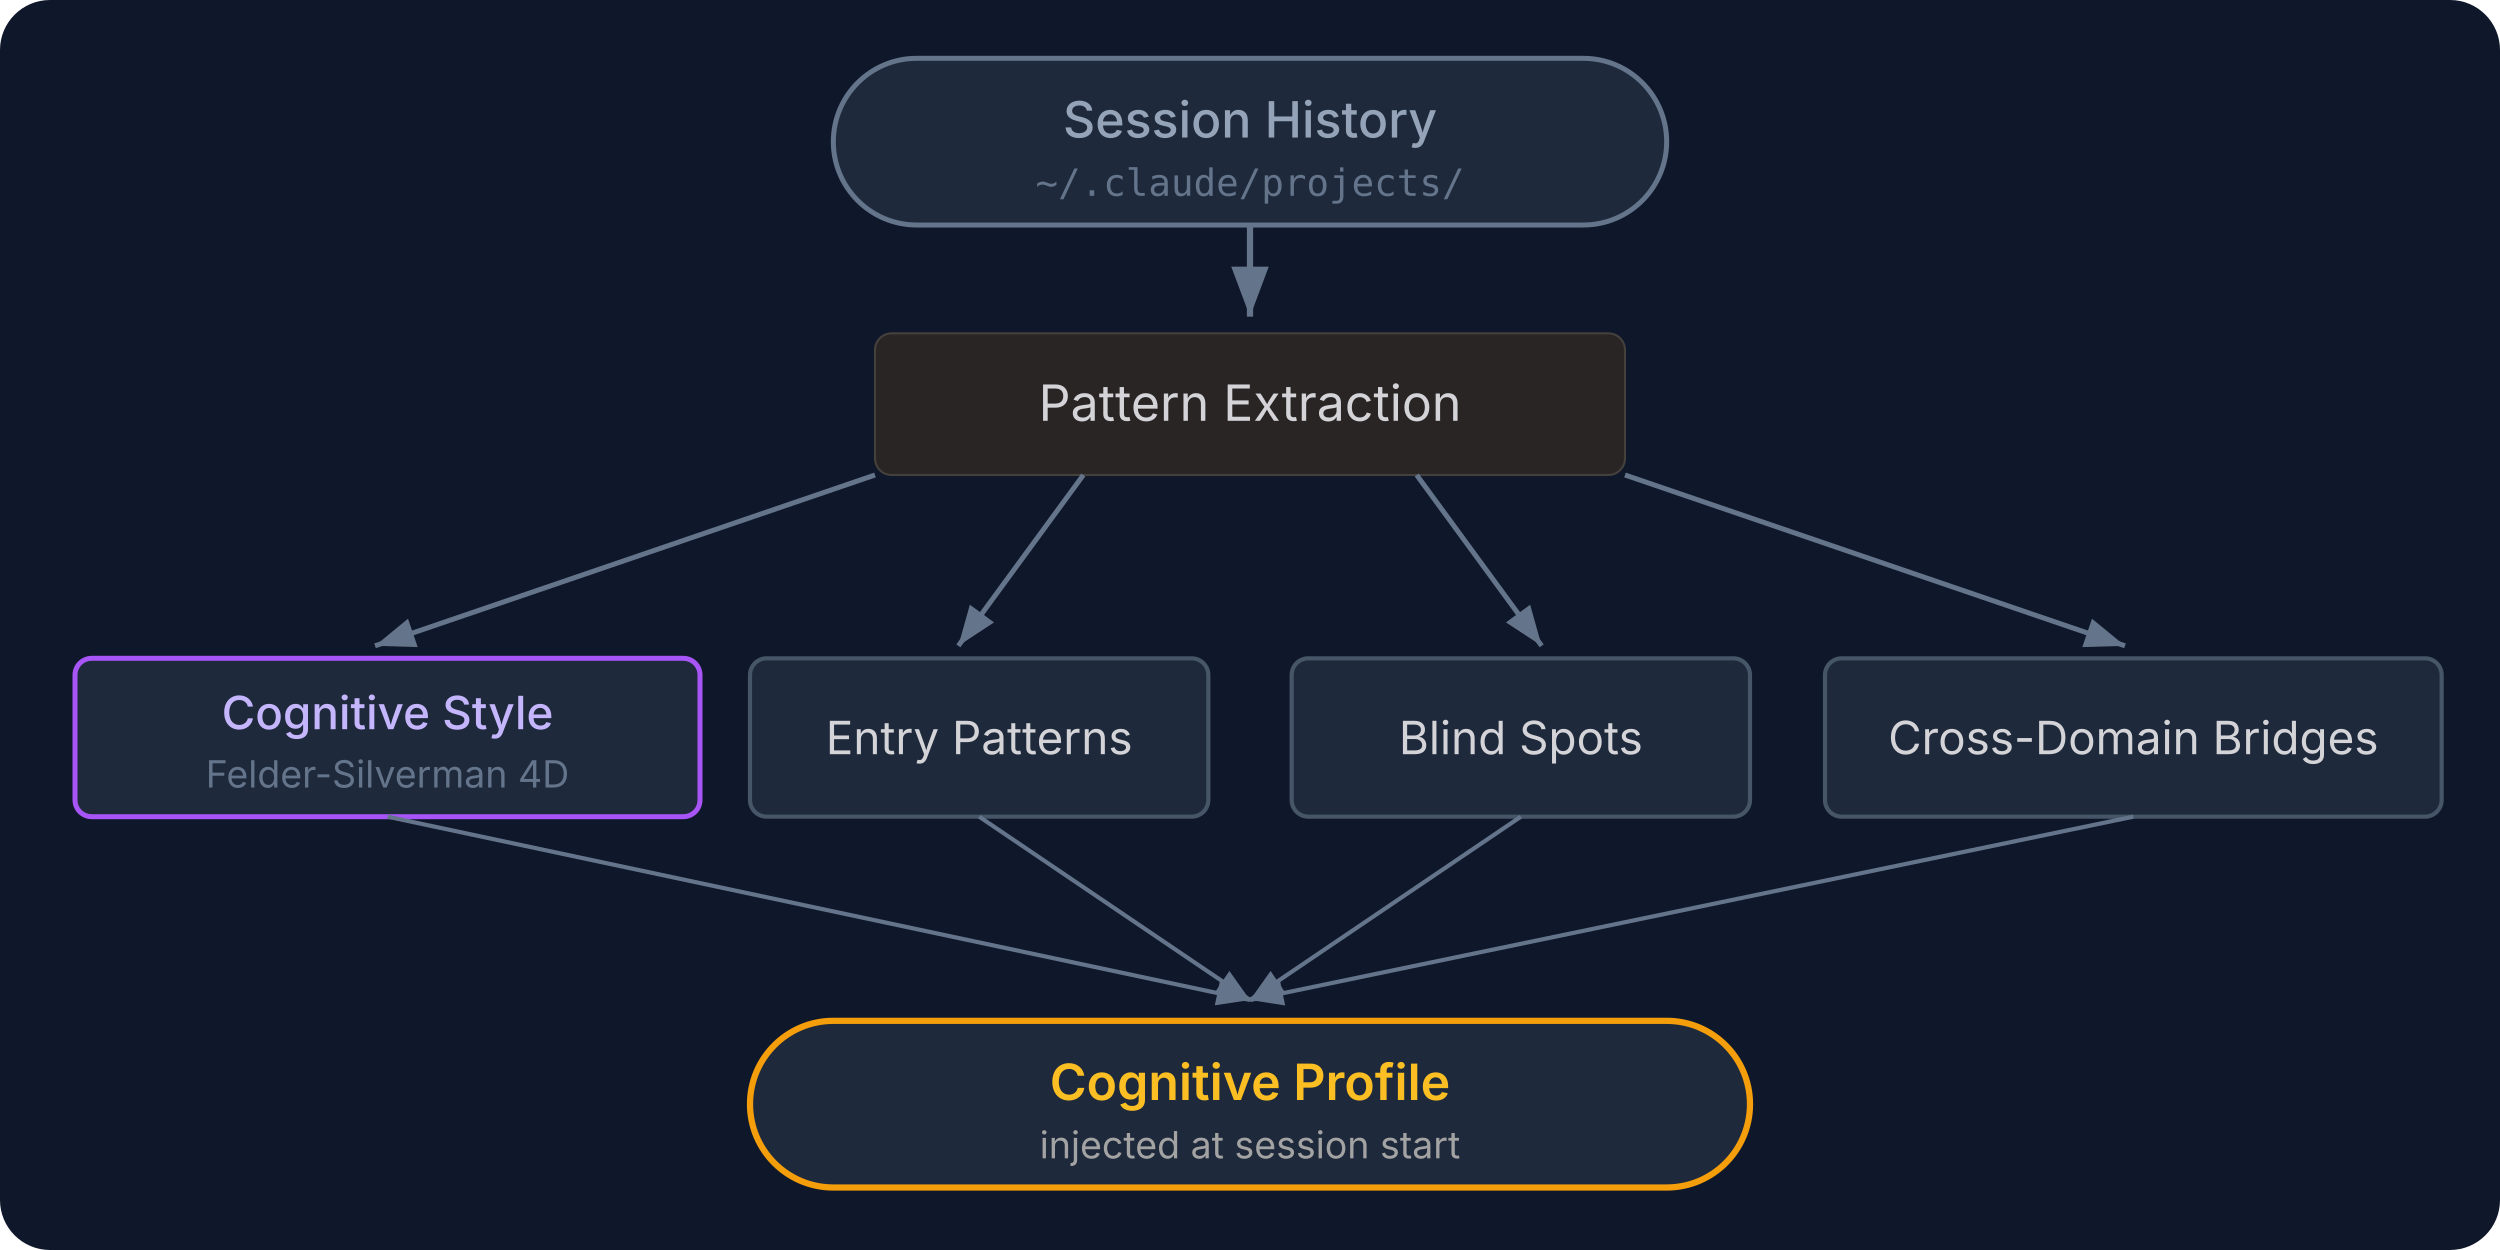
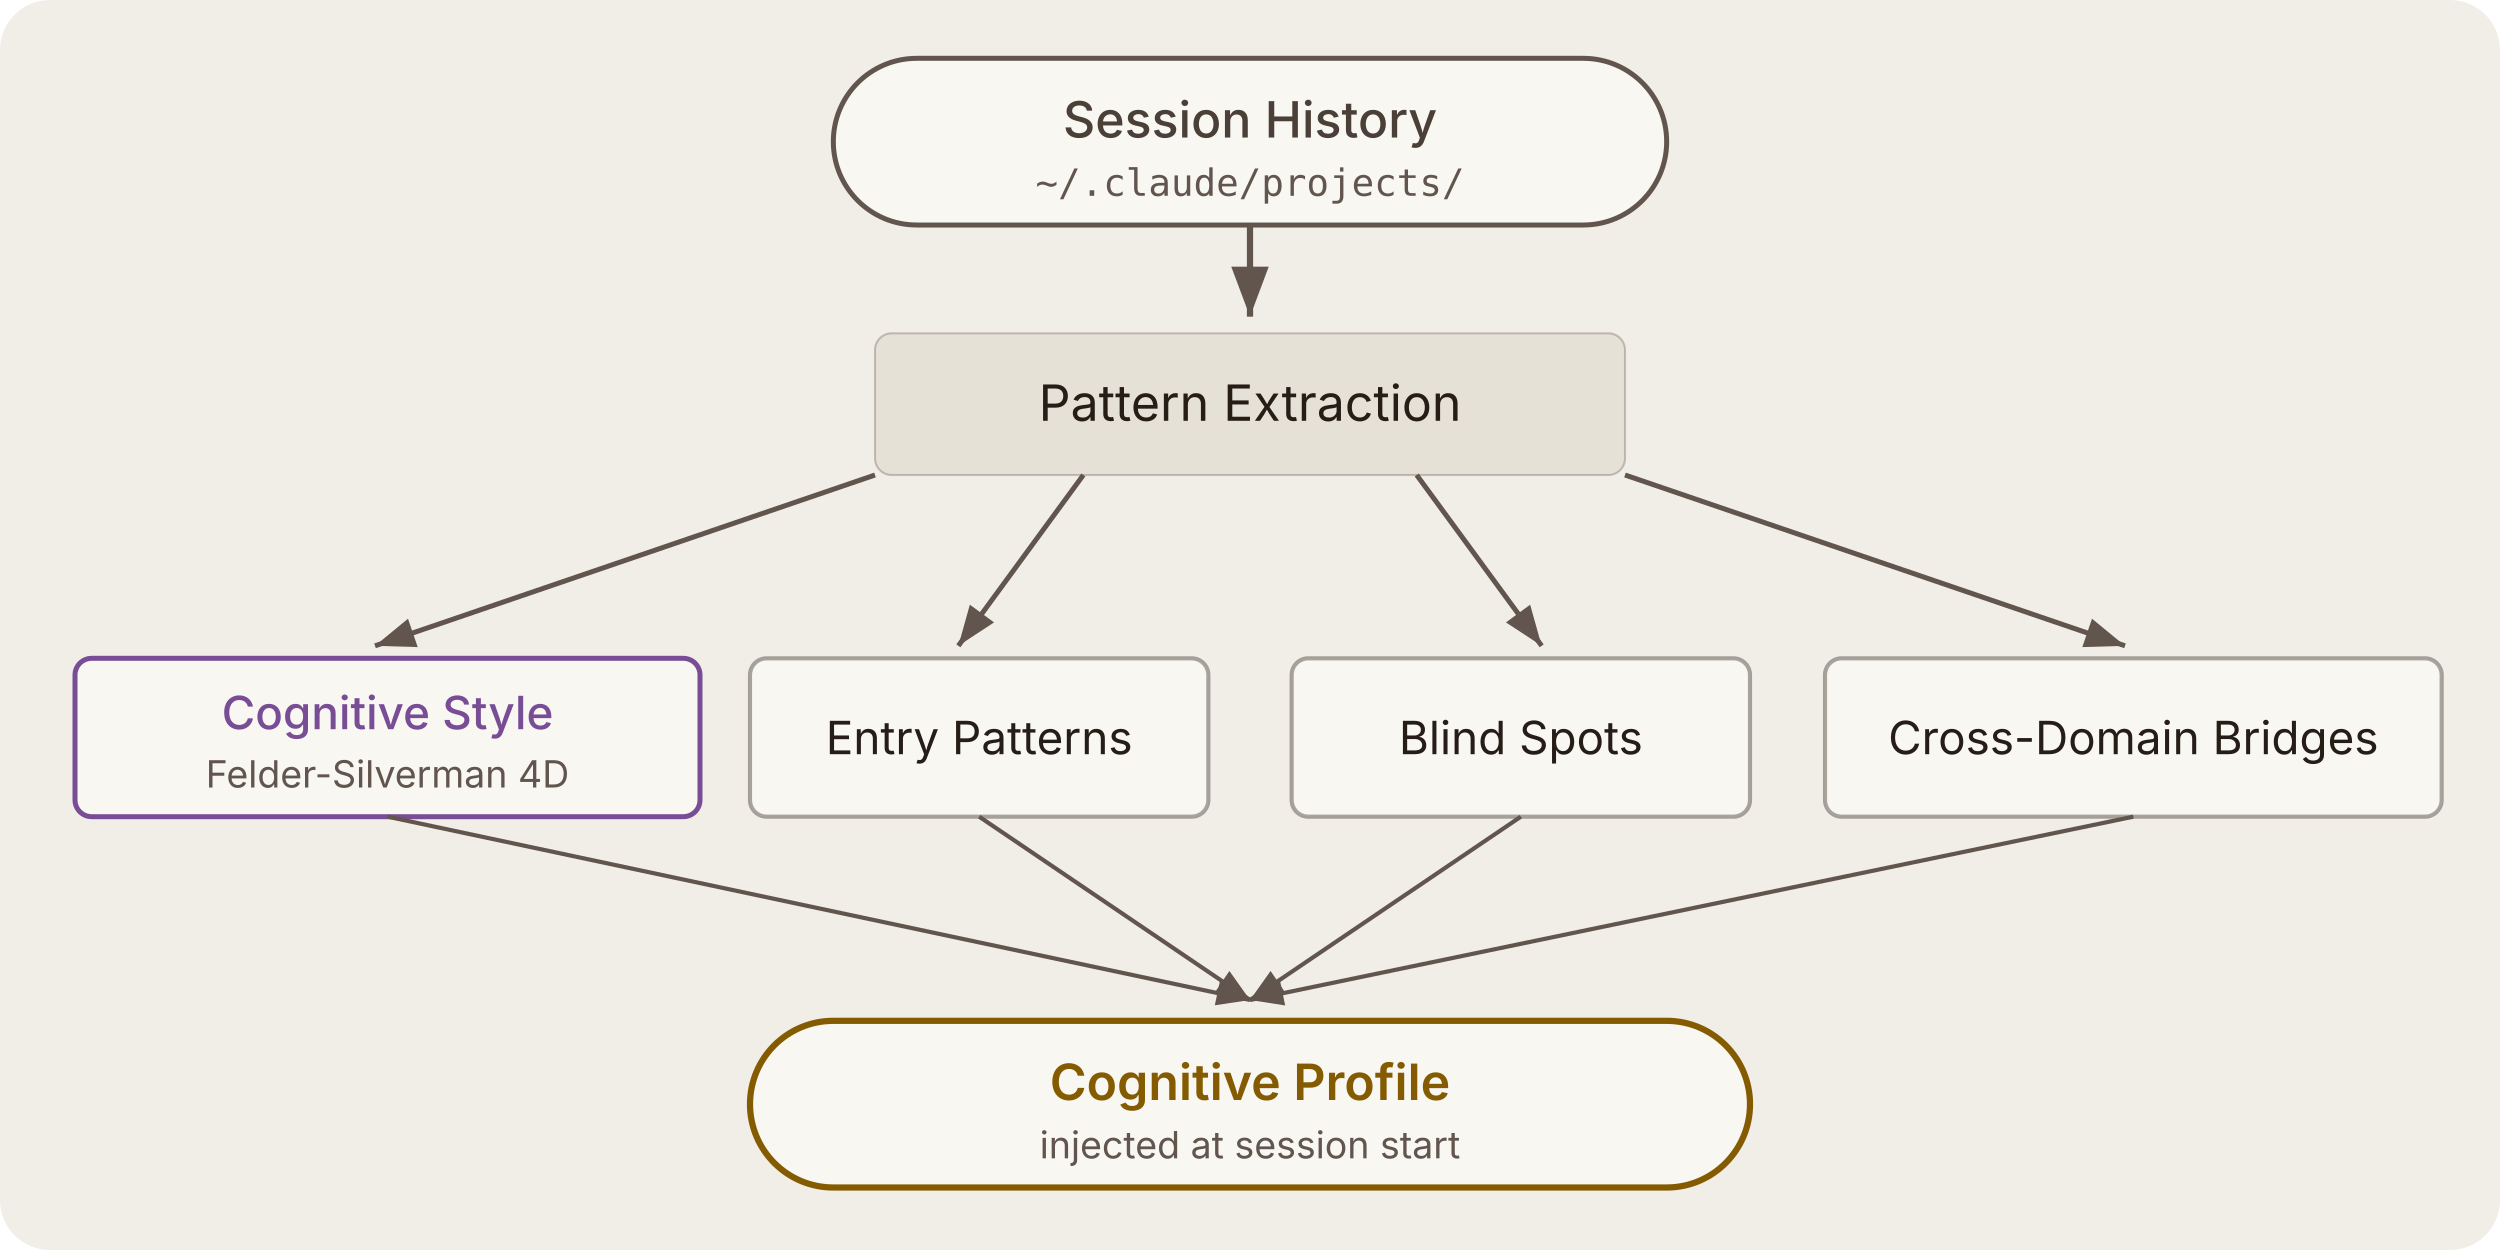
- <svg xmlns="http://www.w3.org/2000/svg" viewBox="0 0 600 300" font-family="Inter, -apple-system, system-ui, sans-serif">
+ <svg xmlns="http://www.w3.org/2000/svg" viewBox="0 0 600 300" font-family="'Inter Tight', -apple-system, system-ui, sans-serif">
  <defs>
    <marker id="arr" markerWidth="8" markerHeight="6" refX="8" refY="3" orient="auto">
-       <path d="M0,0 L8,3 L0,6" fill="#64748b" />
+       <path d="M0,0 L8,3 L0,6" fill="#61554e" />
    </marker>
  </defs>
-   <rect width="600" height="300" rx="12" fill="#0f172a" />
-   <rect x="200" y="14" width="200" height="40" rx="20" fill="#1e293b" stroke="#64748b" stroke-width="1.2" />
-   <text x="300" y="33" text-anchor="middle" fill="#94a3b8" font-size="12" font-weight="500">Session History</text>
-   <text x="300" y="47" text-anchor="middle" fill="#64748b" font-size="9" font-family="monospace">~/.claude/projects/</text>
-   <line x1="300" y1="54" x2="300" y2="76" stroke="#64748b" stroke-width="1.5" marker-end="url(#arr)" />
-   <rect x="210" y="80" width="180" height="34" rx="4" fill="#292524" stroke="#44403c" stroke-width="0.5" />
-   <text x="300" y="101" text-anchor="middle" fill="#d4d4d8" font-size="12">Pattern Extraction</text>
-   <line x1="210" y1="114" x2="90" y2="155" stroke="#64748b" stroke-width="1.2" marker-end="url(#arr)" />
-   <line x1="260" y1="114" x2="230" y2="155" stroke="#64748b" stroke-width="1.2" marker-end="url(#arr)" />
-   <line x1="340" y1="114" x2="370" y2="155" stroke="#64748b" stroke-width="1.2" marker-end="url(#arr)" />
-   <line x1="390" y1="114" x2="510" y2="155" stroke="#64748b" stroke-width="1.2" marker-end="url(#arr)" />
-   <rect x="18" y="158" width="150" height="38" rx="4" fill="#1e293b" stroke="#a855f7" stroke-width="1.2" />
-   <text x="93" y="175" text-anchor="middle" fill="#c4b5fd" font-size="11" font-weight="500">Cognitive Style</text>
-   <text x="93" y="189" text-anchor="middle" fill="#64748b" font-size="9">Felder-Silverman 4D</text>
-   <rect x="180" y="158" width="110" height="38" rx="4" fill="#1e293b" stroke="#475569" stroke-width="1" />
-   <text x="235" y="181" text-anchor="middle" fill="#d4d4d8" font-size="11">Entry Patterns</text>
-   <rect x="310" y="158" width="110" height="38" rx="4" fill="#1e293b" stroke="#475569" stroke-width="1" />
-   <text x="365" y="181" text-anchor="middle" fill="#d4d4d8" font-size="11">Blind Spots</text>
-   <rect x="438" y="158" width="148" height="38" rx="4" fill="#1e293b" stroke="#475569" stroke-width="1" />
-   <text x="512" y="181" text-anchor="middle" fill="#d4d4d8" font-size="11">Cross-Domain Bridges</text>
-   <line x1="93" y1="196" x2="300" y2="240" stroke="#64748b" stroke-width="1" marker-end="url(#arr)" />
-   <line x1="235" y1="196" x2="300" y2="240" stroke="#64748b" stroke-width="1" marker-end="url(#arr)" />
-   <line x1="365" y1="196" x2="300" y2="240" stroke="#64748b" stroke-width="1" marker-end="url(#arr)" />
-   <line x1="512" y1="196" x2="300" y2="240" stroke="#64748b" stroke-width="1" marker-end="url(#arr)" />
-   <rect x="180" y="245" width="240" height="40" rx="20" fill="#1e293b" stroke="#f59e0b" stroke-width="1.5" />
-   <text x="300" y="264" text-anchor="middle" fill="#fbbf24" font-size="12" font-weight="600">Cognitive Profile</text>
-   <text x="300" y="278" text-anchor="middle" fill="#a3a3a3" font-size="9">injected at session start</text>
+   <rect width="600" height="300" rx="12" fill="#f1eee7" />
+   <rect x="200" y="14" width="200" height="40" rx="20" fill="#f8f7f2" stroke="#61554e" stroke-width="1.2" />
+   <text x="300" y="33" text-anchor="middle" fill="#4b4038" font-size="12" font-weight="500">Session History</text>
+   <text x="300" y="47" text-anchor="middle" fill="#61554e" font-size="9" font-family="'JetBrains Mono', ui-monospace, monospace">~/.claude/projects/</text>
+   <line x1="300" y1="54" x2="300" y2="76" stroke="#61554e" stroke-width="1.5" marker-end="url(#arr)" />
+   <rect x="210" y="80" width="180" height="34" rx="4" fill="#e6e1d7" stroke="rgba(59,49,41,0.26)" stroke-width="0.5" />
+   <text x="300" y="101" text-anchor="middle" fill="#261d17" font-size="12">Pattern Extraction</text>
+   <line x1="210" y1="114" x2="90" y2="155" stroke="#61554e" stroke-width="1.2" marker-end="url(#arr)" />
+   <line x1="260" y1="114" x2="230" y2="155" stroke="#61554e" stroke-width="1.2" marker-end="url(#arr)" />
+   <line x1="340" y1="114" x2="370" y2="155" stroke="#61554e" stroke-width="1.2" marker-end="url(#arr)" />
+   <line x1="390" y1="114" x2="510" y2="155" stroke="#61554e" stroke-width="1.2" marker-end="url(#arr)" />
+   <rect x="18" y="158" width="150" height="38" rx="4" fill="#f8f7f2" stroke="#784d96" stroke-width="1.2" />
+   <text x="93" y="175" text-anchor="middle" fill="#784d96" font-size="11" font-weight="500">Cognitive Style</text>
+   <text x="93" y="189" text-anchor="middle" fill="#61554e" font-size="9">Felder-Silverman 4D</text>
+   <rect x="180" y="158" width="110" height="38" rx="4" fill="#f8f7f2" stroke="rgba(59,49,41,0.42)" stroke-width="1" />
+   <text x="235" y="181" text-anchor="middle" fill="#261d17" font-size="11">Entry Patterns</text>
+   <rect x="310" y="158" width="110" height="38" rx="4" fill="#f8f7f2" stroke="rgba(59,49,41,0.42)" stroke-width="1" />
+   <text x="365" y="181" text-anchor="middle" fill="#261d17" font-size="11">Blind Spots</text>
+   <rect x="438" y="158" width="148" height="38" rx="4" fill="#f8f7f2" stroke="rgba(59,49,41,0.42)" stroke-width="1" />
+   <text x="512" y="181" text-anchor="middle" fill="#261d17" font-size="11">Cross-Domain Bridges</text>
+   <line x1="93" y1="196" x2="300" y2="240" stroke="#61554e" stroke-width="1" marker-end="url(#arr)" />
+   <line x1="235" y1="196" x2="300" y2="240" stroke="#61554e" stroke-width="1" marker-end="url(#arr)" />
+   <line x1="365" y1="196" x2="300" y2="240" stroke="#61554e" stroke-width="1" marker-end="url(#arr)" />
+   <line x1="512" y1="196" x2="300" y2="240" stroke="#61554e" stroke-width="1" marker-end="url(#arr)" />
+   <rect x="180" y="245" width="240" height="40" rx="20" fill="#f8f7f2" stroke="#845b00" stroke-width="1.5" />
+   <text x="300" y="264" text-anchor="middle" fill="#845b00" font-size="12" font-weight="600">Cognitive Profile</text>
+   <text x="300" y="278" text-anchor="middle" fill="#61554e" font-size="9">injected at session start</text>
</svg>
